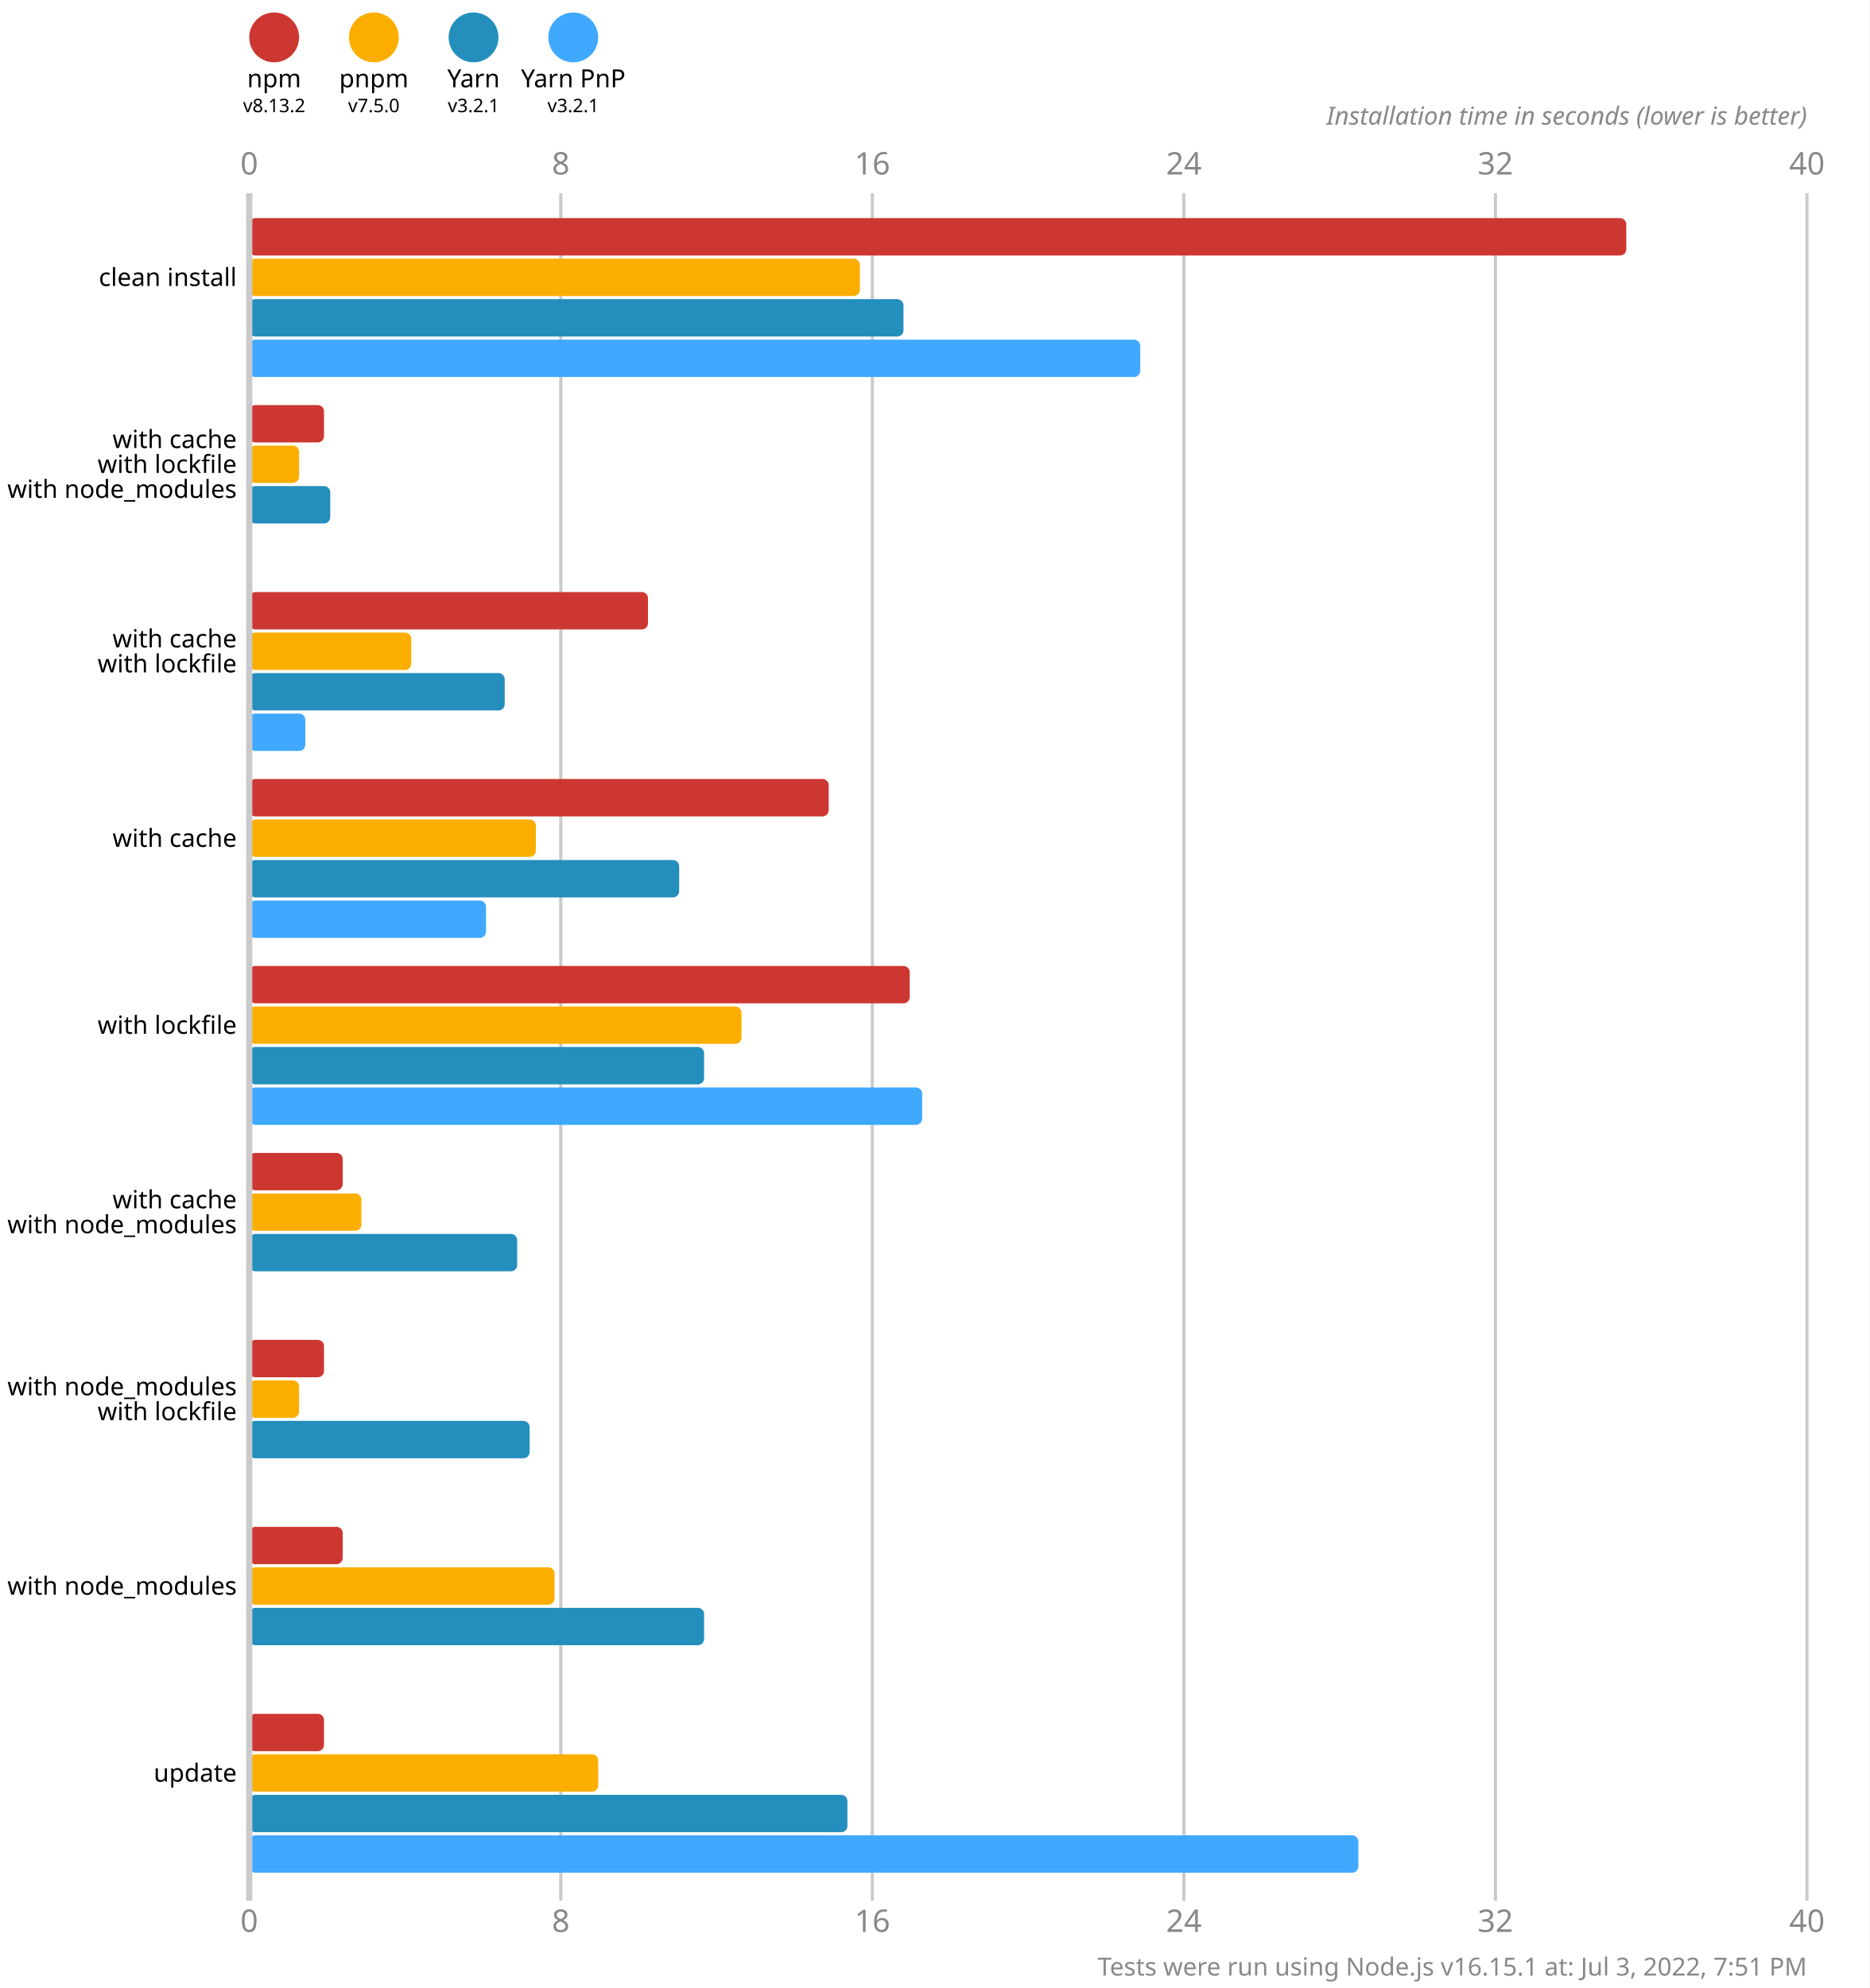
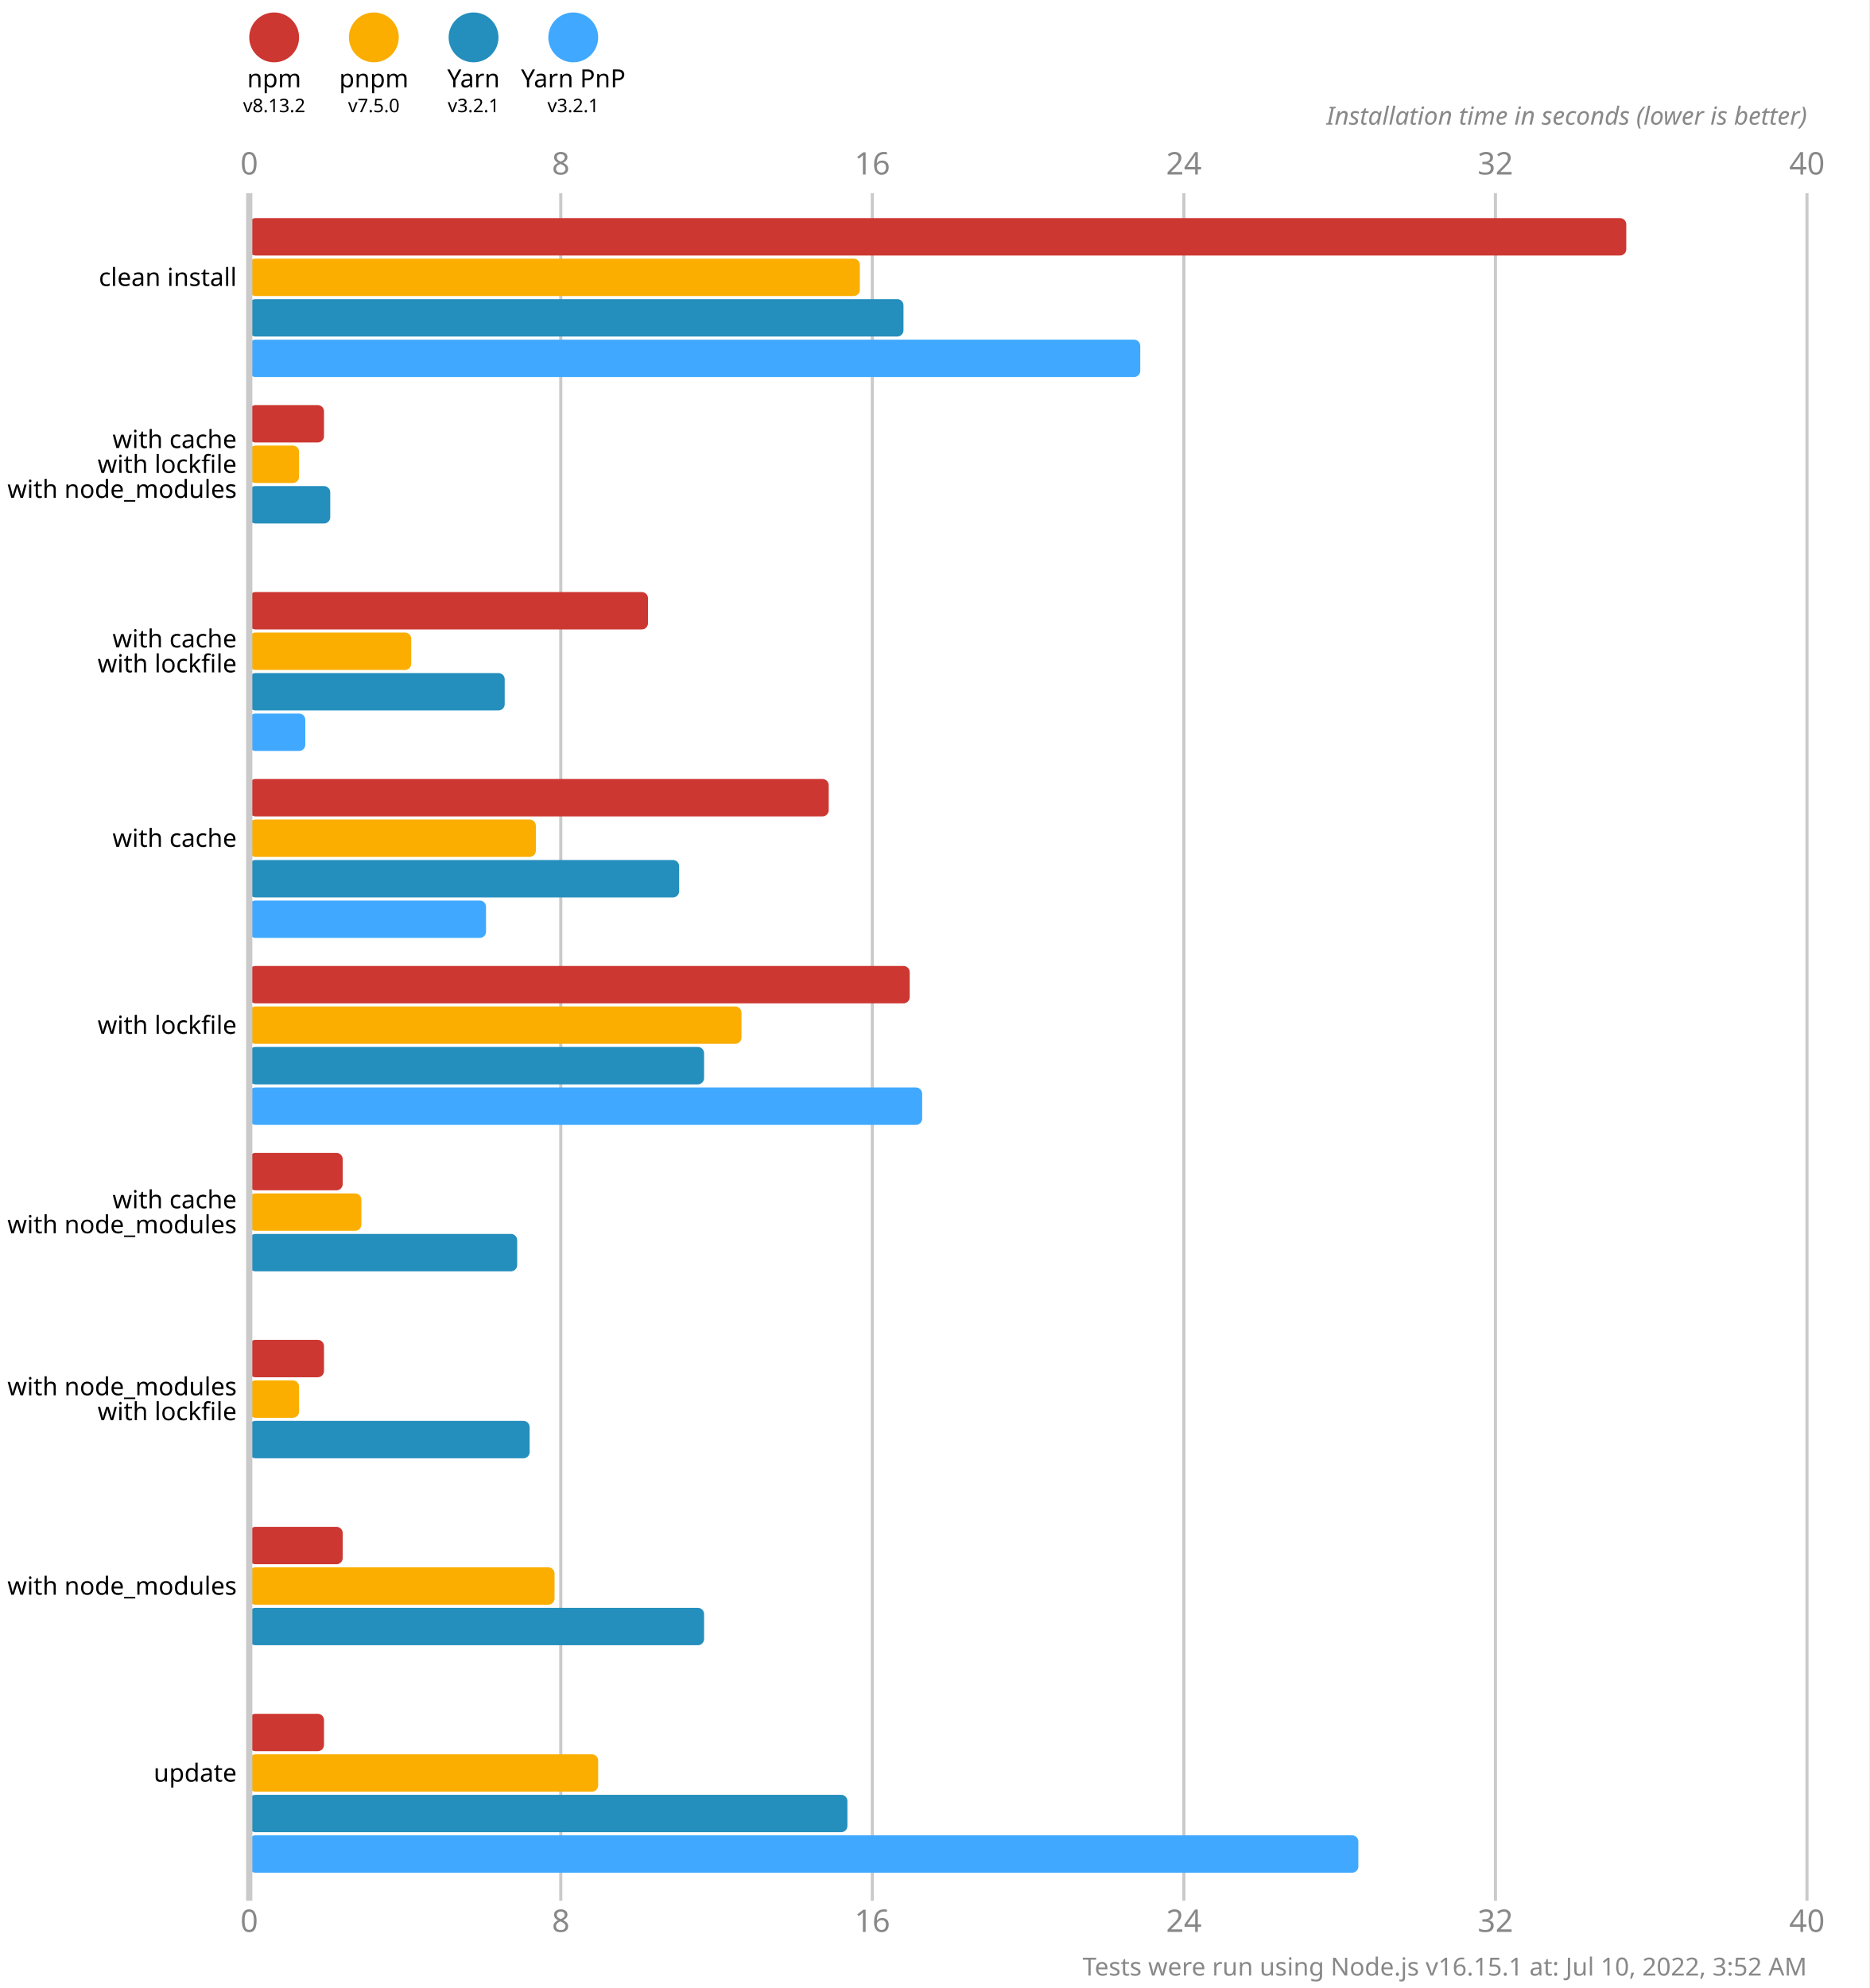
<svg xmlns="http://www.w3.org/2000/svg" version="1.1" viewBox="0 0 300 319">
  <style>
    .font { font-family: sans-serif; }
    .s3 { font-size: 3px; }
    .s4 { font-size: 4px; }
    .s5 { font-size: 5px; }
    .line { stroke: #cacaca; }
    .width { stroke-width: 0.5; }
    .text { fill: #888; }
  </style>
  <rect x="0" y="0" width="300" height="319" fill="#fff" />
  <circle cx="44" cy="6" r="4" fill="#cd3731" />
  <text x="44" y="14" class="font s4" text-anchor="middle">npm</text>
  <text x="44" y="18" class="font s3" text-anchor="middle">v8.13.2</text>
  <circle cx="60" cy="6" r="4" fill="#fbae00" />
  <text x="60" y="14" class="font s4" text-anchor="middle">pnpm</text>
  <text x="60" y="18" class="font s3" text-anchor="middle">v7.5.0</text>
  <circle cx="76" cy="6" r="4" fill="#248ebd" />
  <text x="76" y="14" class="font s4" text-anchor="middle">Yarn</text>
  <text x="76" y="18" class="font s3" text-anchor="middle">v3.2.1</text>
  <circle cx="92" cy="6" r="4" fill="#40a9ff" />
  <text x="92" y="14" class="font s4" text-anchor="middle">Yarn PnP</text>
  <text x="92" y="18" class="font s3" text-anchor="middle">v3.2.1</text>
  <text x="40" y="28" class="font s5 text" text-anchor="middle">0</text>
  <text x="40" y="310" class="font s5 text" text-anchor="middle">0</text>
  <line x1="90" y1="31" x2="90" y2="305" class="line width" />
  <text x="90" y="28" class="font s5 text" text-anchor="middle">8</text>
  <text x="90" y="310" class="font s5 text" text-anchor="middle">8</text>
  <line x1="140" y1="31" x2="140" y2="305" class="line width" />
  <text x="140" y="28" class="font s5 text" text-anchor="middle">16</text>
  <text x="140" y="310" class="font s5 text" text-anchor="middle">16</text>
  <line x1="190" y1="31" x2="190" y2="305" class="line width" />
  <text x="190" y="28" class="font s5 text" text-anchor="middle">24</text>
  <text x="190" y="310" class="font s5 text" text-anchor="middle">24</text>
  <line x1="240" y1="31" x2="240" y2="305" class="line width" />
  <text x="240" y="28" class="font s5 text" text-anchor="middle">32</text>
  <text x="240" y="310" class="font s5 text" text-anchor="middle">32</text>
  <line x1="290" y1="31" x2="290" y2="305" class="line width" />
  <text x="290" y="28" class="font s5 text" text-anchor="middle">40</text>
  <text x="290" y="310" class="font s5 text" text-anchor="middle">40</text>
  <text x="290" y="20" class="font s4 text" font-style="italic" text-anchor="end">Installation time in seconds (lower is better)</text>
  <rect x="40" y="35" width="221" height="6" fill="#cd3731" rx="1" ry="1" />
  <rect x="40" y="41.5" width="98" height="6" fill="#fbae00" rx="1" ry="1" />
  <rect x="40" y="48" width="105" height="6" fill="#248ebd" rx="1" ry="1" />
  <rect x="40" y="54.5" width="143" height="6" fill="#40a9ff" rx="1" ry="1" />
  <rect x="40" y="65" width="12" height="6" fill="#cd3731" rx="1" ry="1" />
  <rect x="40" y="71.5" width="8" height="6" fill="#fbae00" rx="1" ry="1" />
  <rect x="40" y="78" width="13" height="6" fill="#248ebd" rx="1" ry="1" />
  <rect x="40" y="84.5" width="0" height="6" fill="#40a9ff" rx="1" ry="1" />
  <rect x="40" y="95" width="64" height="6" fill="#cd3731" rx="1" ry="1" />
  <rect x="40" y="101.5" width="26" height="6" fill="#fbae00" rx="1" ry="1" />
  <rect x="40" y="108" width="41" height="6" fill="#248ebd" rx="1" ry="1" />
  <rect x="40" y="114.5" width="9" height="6" fill="#40a9ff" rx="1" ry="1" />
  <rect x="40" y="125" width="93" height="6" fill="#cd3731" rx="1" ry="1" />
  <rect x="40" y="131.5" width="46" height="6" fill="#fbae00" rx="1" ry="1" />
  <rect x="40" y="138" width="69" height="6" fill="#248ebd" rx="1" ry="1" />
  <rect x="40" y="144.5" width="38" height="6" fill="#40a9ff" rx="1" ry="1" />
  <rect x="40" y="155" width="106" height="6" fill="#cd3731" rx="1" ry="1" />
  <rect x="40" y="161.5" width="79" height="6" fill="#fbae00" rx="1" ry="1" />
  <rect x="40" y="168" width="73" height="6" fill="#248ebd" rx="1" ry="1" />
  <rect x="40" y="174.5" width="108" height="6" fill="#40a9ff" rx="1" ry="1" />
  <rect x="40" y="185" width="15" height="6" fill="#cd3731" rx="1" ry="1" />
  <rect x="40" y="191.5" width="18" height="6" fill="#fbae00" rx="1" ry="1" />
  <rect x="40" y="198" width="43" height="6" fill="#248ebd" rx="1" ry="1" />
  <rect x="40" y="204.5" width="0" height="6" fill="#40a9ff" rx="1" ry="1" />
  <rect x="40" y="215" width="12" height="6" fill="#cd3731" rx="1" ry="1" />
  <rect x="40" y="221.5" width="8" height="6" fill="#fbae00" rx="1" ry="1" />
  <rect x="40" y="228" width="45" height="6" fill="#248ebd" rx="1" ry="1" />
  <rect x="40" y="234.5" width="0" height="6" fill="#40a9ff" rx="1" ry="1" />
  <rect x="40" y="245" width="15" height="6" fill="#cd3731" rx="1" ry="1" />
  <rect x="40" y="251.5" width="49" height="6" fill="#fbae00" rx="1" ry="1" />
  <rect x="40" y="258" width="73" height="6" fill="#248ebd" rx="1" ry="1" />
  <rect x="40" y="264.5" width="0" height="6" fill="#40a9ff" rx="1" ry="1" />
  <rect x="40" y="275" width="12" height="6" fill="#cd3731" rx="1" ry="1" />
  <rect x="40" y="281.5" width="56" height="6" fill="#fbae00" rx="1" ry="1" />
  <rect x="40" y="288" width="96" height="6" fill="#248ebd" rx="1" ry="1" />
  <rect x="40" y="294.5" width="178" height="6" fill="#40a9ff" rx="1" ry="1" />
  <line x1="40" y1="31" x2="40" y2="305" class="line" />
  <text x="38" y="44.5" class="font s4" dominant-baseline="middle" text-anchor="end">clean install</text>
  <text x="38" y="70.5" class="font s4" dominant-baseline="middle" text-anchor="end">with cache</text>
  <text x="38" y="74.5" class="font s4" dominant-baseline="middle" text-anchor="end">with lockfile</text>
  <text x="38" y="78.5" class="font s4" dominant-baseline="middle" text-anchor="end">with node_modules</text>
  <text x="38" y="102.5" class="font s4" dominant-baseline="middle" text-anchor="end">with cache</text>
  <text x="38" y="106.5" class="font s4" dominant-baseline="middle" text-anchor="end">with lockfile</text>
  <text x="38" y="134.5" class="font s4" dominant-baseline="middle" text-anchor="end">with cache</text>
  <text x="38" y="164.5" class="font s4" dominant-baseline="middle" text-anchor="end">with lockfile</text>
  <text x="38" y="192.5" class="font s4" dominant-baseline="middle" text-anchor="end">with cache</text>
  <text x="38" y="196.5" class="font s4" dominant-baseline="middle" text-anchor="end">with node_modules</text>
  <text x="38" y="222.5" class="font s4" dominant-baseline="middle" text-anchor="end">with node_modules</text>
  <text x="38" y="226.5" class="font s4" dominant-baseline="middle" text-anchor="end">with lockfile</text>
  <text x="38" y="254.5" class="font s4" dominant-baseline="middle" text-anchor="end">with node_modules</text>
  <text x="38" y="284.5" class="font s4" dominant-baseline="middle" text-anchor="end">update</text>
-   <text x="290" y="317" class="font s4 text" text-anchor="end">Tests were run using Node.js v16.15.1 at: Jul 3, 2022, 7:51 PM</text>
+   <text x="290" y="317" class="font s4 text" text-anchor="end">Tests were run using Node.js v16.15.1 at: Jul 10, 2022, 3:52 AM</text>
</svg>
